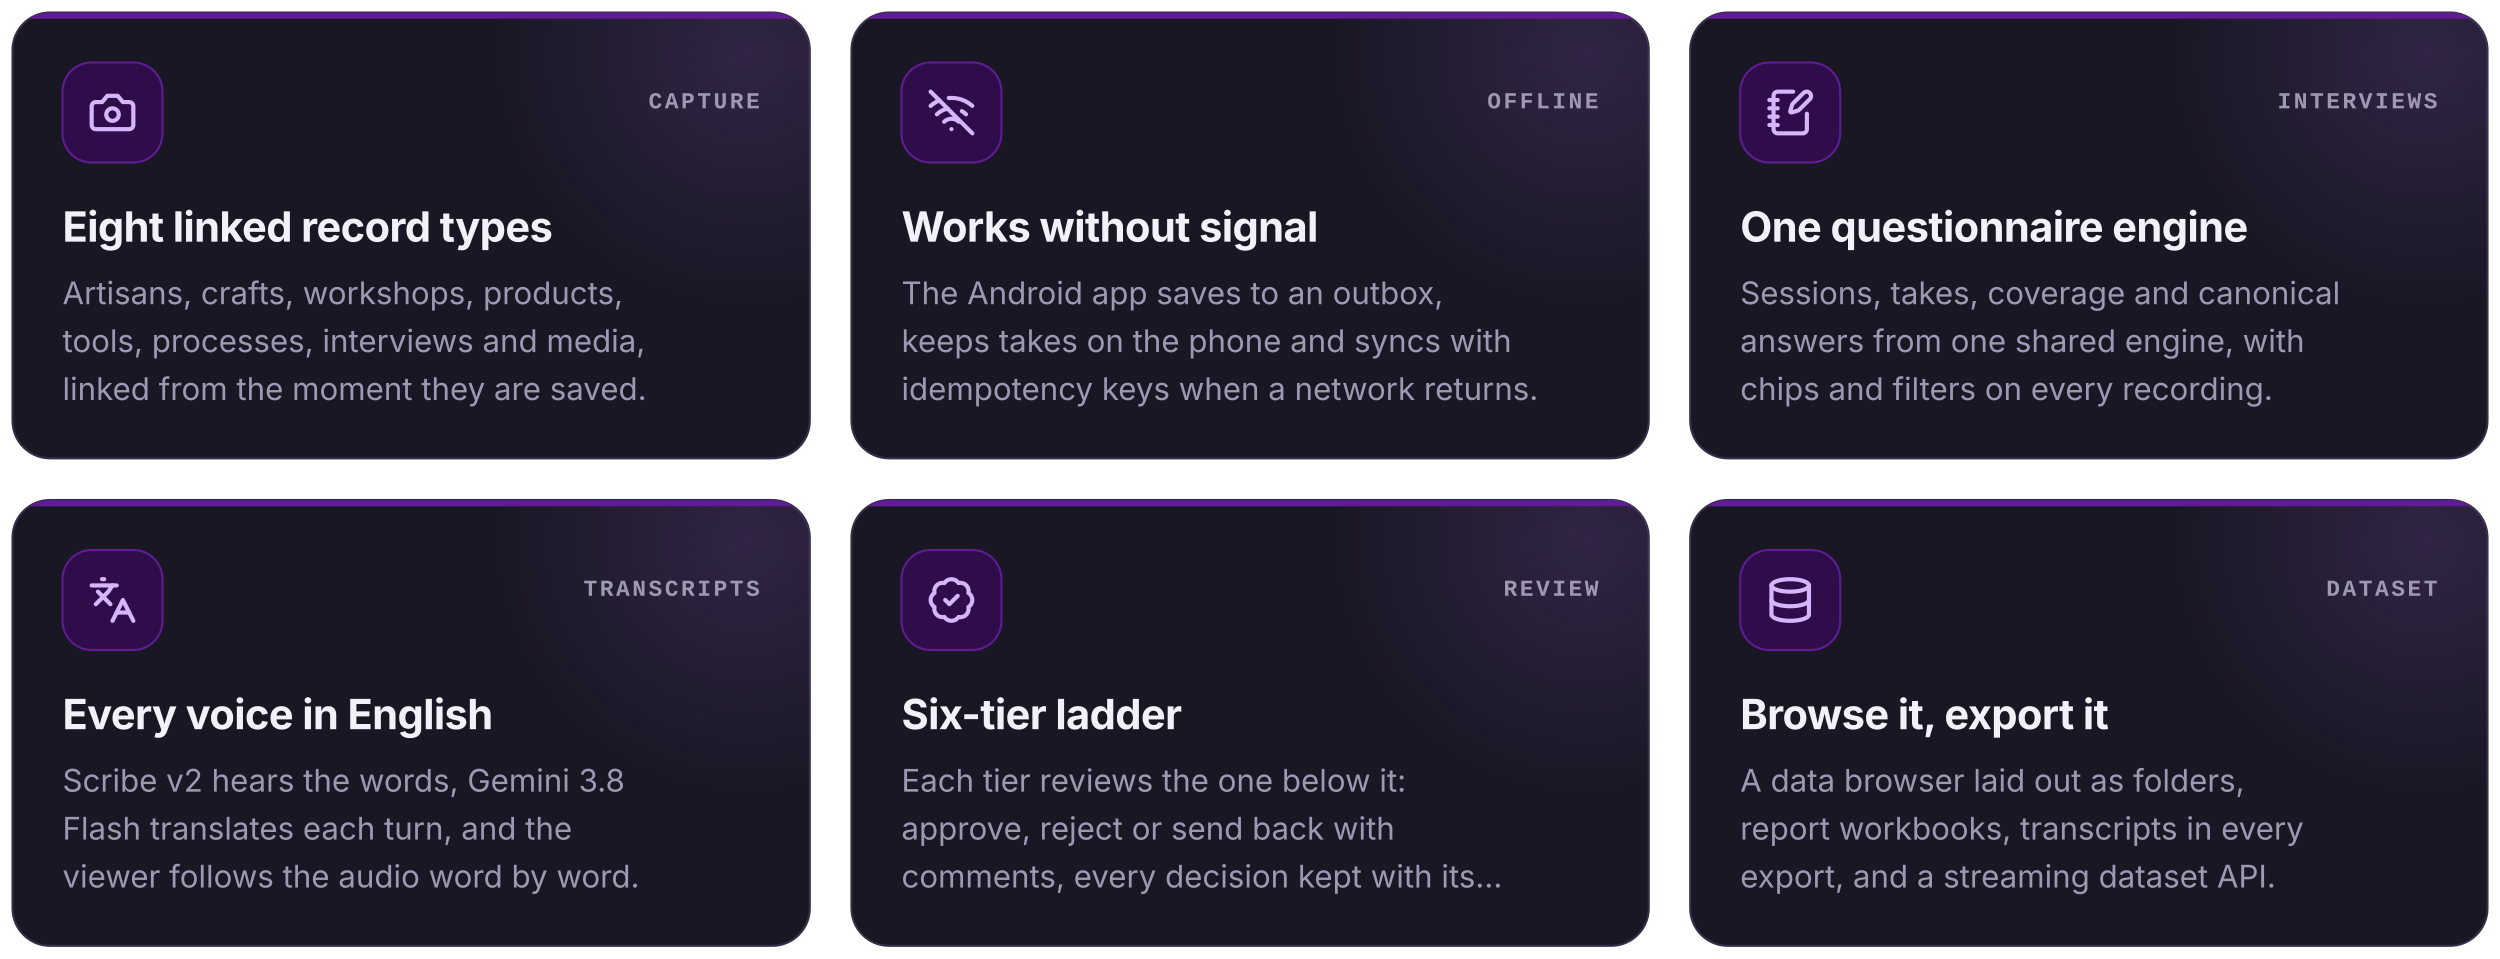
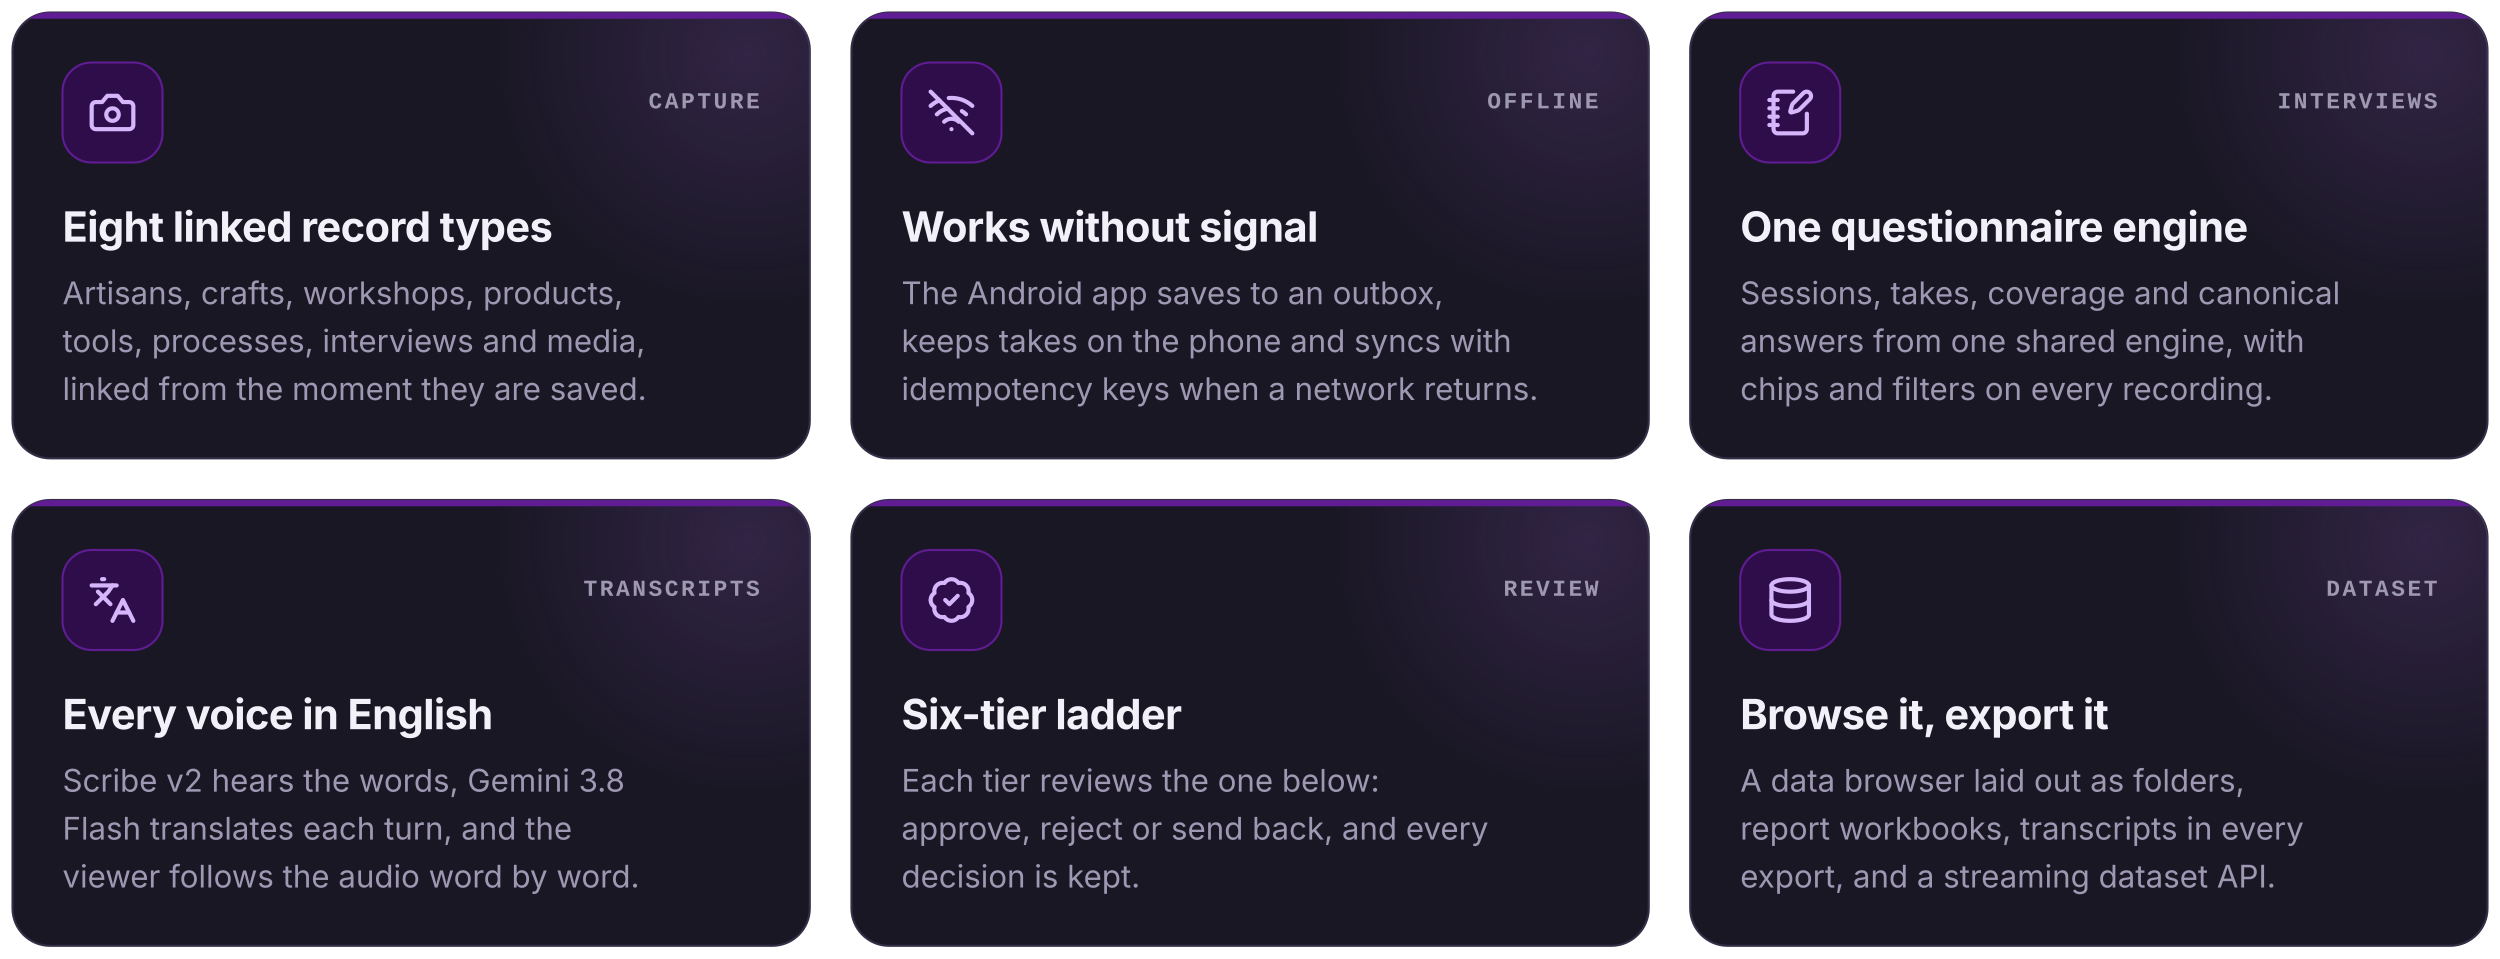
<svg xmlns="http://www.w3.org/2000/svg" width="1200" height="460" viewBox="0 0 1200 460" role="img" aria-label="What the Field Repository does: capture, offline, interviews, transcripts, review and the dataset">
  <defs>
    <style>.d{font-family:'Plus Jakarta Sans','Inter',ui-sans-serif,system-ui,-apple-system,'Segoe UI',Roboto,Helvetica,Arial,sans-serif}.s{font-family:'Inter',ui-sans-serif,system-ui,-apple-system,'Segoe UI',Roboto,Helvetica,Arial,sans-serif}.m{font-family:'JetBrains Mono',ui-monospace,'SFMono-Regular',Menlo,Consolas,'Liberation Mono',monospace}.rise{animation:rise .9s cubic-bezier(.2,.7,.2,1) both}@keyframes rise{from{opacity:0;transform:translateY(12px)}to{opacity:1;transform:translateY(0)}}.shine{animation:shine 5.6s cubic-bezier(.5,0,.3,1) infinite}@keyframes shine{0%{transform:translateX(0)}45%,100%{transform:translateX(562.7px)}}.r0{animation-delay:0.1s}.r1{animation-delay:0.2s}.r2{animation-delay:0.3s}.r3{animation-delay:0.5s}.r4{animation-delay:0.6s}.r5{animation-delay:0.7s}@media (prefers-reduced-motion:reduce){*{animation:none!important}.smil{display:none}.sweep{fill:url(#still)}}</style>
    <radialGradient id="halo">
      <stop offset="0" stop-color="#AA69E9" stop-opacity=".16" />
      <stop offset="1" stop-color="#AA69E9" stop-opacity="0" />
    </radialGradient>
    <linearGradient id="glint" x1="0" y1="0" x2="1" y2="0">
      <stop offset="0" stop-color="#C090F5" stop-opacity="0" />
      <stop offset=".5" stop-color="#C090F5" />
      <stop offset="1" stop-color="#E0AF43" stop-opacity="0" />
    </linearGradient>
    <clipPath id="k0">
      <rect x="6" y="6" width="382.7" height="214" rx="18" />
    </clipPath>
    <clipPath id="k1">
      <rect x="408.7" y="6" width="382.7" height="214" rx="18" />
    </clipPath>
    <clipPath id="k2">
      <rect x="811.3" y="6" width="382.7" height="214" rx="18" />
    </clipPath>
    <clipPath id="k3">
      <rect x="6" y="240" width="382.7" height="214" rx="18" />
    </clipPath>
    <clipPath id="k4">
      <rect x="408.7" y="240" width="382.7" height="214" rx="18" />
    </clipPath>
    <clipPath id="k5">
      <rect x="811.3" y="240" width="382.7" height="214" rx="18" />
    </clipPath>
  </defs>
  <g class="rise r0">
    <rect x="6" y="6" width="382.7" height="214" rx="18" fill="#1A1725" stroke="#342E47" />
    <g clip-path="url(#k0)">
      <circle cx="358.7" cy="26" r="120" fill="url(#halo)" />
      <rect x="6" y="6" width="382.7" height="3" fill="#5F1C93" />
      <rect class="shine" style="animation-delay:0s" x="-174" y="6" width="180" height="3" fill="url(#glint)" />
    </g>
    <rect x="30" y="30" width="48" height="48" rx="14" fill="#2F0D4B" stroke="#5F1C93" />
    <g transform="translate(42 42) scale(1)" fill="none" stroke="#D6B6FB" stroke-width="2" stroke-linecap="round" stroke-linejoin="round">
      <path d="M14.5 4h-5L7 7H4a2 2 0 0 0-2 2v9a2 2 0 0 0 2 2h16a2 2 0 0 0 2-2V9a2 2 0 0 0-2-2h-3l-2.5-3z" />
      <circle cx="12" cy="13" r="3" />
    </g>
    <text x="364.7" y="52" class="m" fill="#9E98B2" font-size="11" font-weight="600" letter-spacing="1.2" text-anchor="end">CAPTURE</text>
    <text x="30" y="116" class="d" fill="#F2F0F9" font-size="20" font-weight="700" letter-spacing="-.3">Eight linked record types</text>
    <text x="30" y="146" class="s" fill="#9E98B2" font-size="15">Artisans, crafts, workshops, products,</text>
    <text x="30" y="169" class="s" fill="#9E98B2" font-size="15">tools, processes, interviews and media,</text>
    <text x="30" y="192" class="s" fill="#9E98B2" font-size="15">linked from the moment they are saved.</text>
  </g>
  <g class="rise r1">
    <rect x="408.7" y="6" width="382.7" height="214" rx="18" fill="#1A1725" stroke="#342E47" />
    <g clip-path="url(#k1)">
      <circle cx="761.3" cy="26" r="120" fill="url(#halo)" />
      <rect x="408.7" y="6" width="382.7" height="3" fill="#5F1C93" />
      <rect class="shine" style="animation-delay:0.7s" x="228.7" y="6" width="180" height="3" fill="url(#glint)" />
    </g>
    <rect x="432.7" y="30" width="48" height="48" rx="14" fill="#2F0D4B" stroke="#5F1C93" />
    <g transform="translate(444.7 42) scale(1)" fill="none" stroke="#D6B6FB" stroke-width="2" stroke-linecap="round" stroke-linejoin="round">
      <path d="M12 20h.01" />
      <path d="M8.5 16.429a5 5 0 0 1 7 0" />
      <path d="M5 12.859a10 10 0 0 1 5.17-2.69" />
      <path d="M19 12.859a10 10 0 0 0-2.007-1.523" />
      <path d="M2 8.82a15 15 0 0 1 4.177-2.643" />
      <path d="M22 8.82a15 15 0 0 0-11.288-3.764" />
      <path d="m2 2 20 20" />
    </g>
    <text x="767.3" y="52" class="m" fill="#9E98B2" font-size="11" font-weight="600" letter-spacing="1.2" text-anchor="end">OFFLINE</text>
    <text x="432.7" y="116" class="d" fill="#F2F0F9" font-size="20" font-weight="700" letter-spacing="-.3">Works without signal</text>
    <text x="432.7" y="146" class="s" fill="#9E98B2" font-size="15">The Android app saves to an outbox,</text>
    <text x="432.7" y="169" class="s" fill="#9E98B2" font-size="15">keeps takes on the phone and syncs with</text>
    <text x="432.7" y="192" class="s" fill="#9E98B2" font-size="15">idempotency keys when a network returns.</text>
  </g>
  <g class="rise r2">
    <rect x="811.3" y="6" width="382.7" height="214" rx="18" fill="#1A1725" stroke="#342E47" />
    <g clip-path="url(#k2)">
      <circle cx="1164" cy="26" r="120" fill="url(#halo)" />
      <rect x="811.3" y="6" width="382.7" height="3" fill="#5F1C93" />
      <rect class="shine" style="animation-delay:1.4s" x="631.3" y="6" width="180" height="3" fill="url(#glint)" />
    </g>
    <rect x="835.3" y="30" width="48" height="48" rx="14" fill="#2F0D4B" stroke="#5F1C93" />
    <g transform="translate(847.3 42) scale(1)" fill="none" stroke="#D6B6FB" stroke-width="2" stroke-linecap="round" stroke-linejoin="round">
      <path d="M13.4 2H6a2 2 0 0 0-2 2v16a2 2 0 0 0 2 2h12a2 2 0 0 0 2-2v-7.4" />
      <path d="M2 6h4" />
      <path d="M2 10h4" />
      <path d="M2 14h4" />
      <path d="M2 18h4" />
      <path d="M21.378 5.626a1 1 0 1 0-3.004-3.004l-5.01 5.012a2 2 0 0 0-.506.854l-.837 2.87a.5.5 0 0 0 .62.62l2.87-.837a2 2 0 0 0 .854-.506z" />
    </g>
    <text x="1170" y="52" class="m" fill="#9E98B2" font-size="11" font-weight="600" letter-spacing="1.2" text-anchor="end">INTERVIEWS</text>
    <text x="835.3" y="116" class="d" fill="#F2F0F9" font-size="20" font-weight="700" letter-spacing="-.3">One questionnaire engine</text>
    <text x="835.3" y="146" class="s" fill="#9E98B2" font-size="15">Sessions, takes, coverage and canonical</text>
    <text x="835.3" y="169" class="s" fill="#9E98B2" font-size="15">answers from one shared engine, with</text>
    <text x="835.3" y="192" class="s" fill="#9E98B2" font-size="15">chips and filters on every recording.</text>
  </g>
  <g class="rise r3">
    <rect x="6" y="240" width="382.7" height="214" rx="18" fill="#1A1725" stroke="#342E47" />
    <g clip-path="url(#k3)">
      <circle cx="358.7" cy="260" r="120" fill="url(#halo)" />
      <rect x="6" y="240" width="382.7" height="3" fill="#5F1C93" />
      <rect class="shine" style="animation-delay:2.1s" x="-174" y="240" width="180" height="3" fill="url(#glint)" />
    </g>
    <rect x="30" y="264" width="48" height="48" rx="14" fill="#2F0D4B" stroke="#5F1C93" />
    <g transform="translate(42 276) scale(1)" fill="none" stroke="#D6B6FB" stroke-width="2" stroke-linecap="round" stroke-linejoin="round">
      <path d="m5 8 6 6" />
      <path d="m4 14 6-6 2-3" />
      <path d="M2 5h12" />
      <path d="M7 2h1" />
      <path d="m22 22-5-10-5 10" />
      <path d="M14 18h6" />
    </g>
    <text x="364.7" y="286" class="m" fill="#9E98B2" font-size="11" font-weight="600" letter-spacing="1.2" text-anchor="end">TRANSCRIPTS</text>
    <text x="30" y="350" class="d" fill="#F2F0F9" font-size="20" font-weight="700" letter-spacing="-.3">Every voice in English</text>
    <text x="30" y="380" class="s" fill="#9E98B2" font-size="15">Scribe v2 hears the words, Gemini 3.8</text>
    <text x="30" y="403" class="s" fill="#9E98B2" font-size="15">Flash translates each turn, and the</text>
    <text x="30" y="426" class="s" fill="#9E98B2" font-size="15">viewer follows the audio word by word.</text>
  </g>
  <g class="rise r4">
    <rect x="408.7" y="240" width="382.7" height="214" rx="18" fill="#1A1725" stroke="#342E47" />
    <g clip-path="url(#k4)">
      <circle cx="761.3" cy="260" r="120" fill="url(#halo)" />
      <rect x="408.7" y="240" width="382.7" height="3" fill="#5F1C93" />
      <rect class="shine" style="animation-delay:2.8s" x="228.7" y="240" width="180" height="3" fill="url(#glint)" />
    </g>
    <rect x="432.7" y="264" width="48" height="48" rx="14" fill="#2F0D4B" stroke="#5F1C93" />
    <g transform="translate(444.7 276) scale(1)" fill="none" stroke="#D6B6FB" stroke-width="2" stroke-linecap="round" stroke-linejoin="round">
      <path d="M3.85 8.62a4 4 0 0 1 4.78-4.77 4 4 0 0 1 6.74 0 4 4 0 0 1 4.78 4.78 4 4 0 0 1 0 6.74 4 4 0 0 1-4.77 4.78 4 4 0 0 1-6.75 0 4 4 0 0 1-4.78-4.77 4 4 0 0 1 0-6.76Z" />
      <path d="m9 12 2 2 4-4" />
    </g>
    <text x="767.3" y="286" class="m" fill="#9E98B2" font-size="11" font-weight="600" letter-spacing="1.2" text-anchor="end">REVIEW</text>
    <text x="432.7" y="350" class="d" fill="#F2F0F9" font-size="20" font-weight="700" letter-spacing="-.3">Six-tier ladder</text>
-     <text x="432.7" y="380" class="s" fill="#9E98B2" font-size="15">Each tier reviews the one below it:</text>
-     <text x="432.7" y="403" class="s" fill="#9E98B2" font-size="15">approve, reject or send back with</text>
-     <text x="432.7" y="426" class="s" fill="#9E98B2" font-size="15">comments, every decision kept with its…</text>
+     <text x="432.7" y="380" class="s" fill="#9E98B2" font-size="15">Each tier reviews the one below:</text>
+     <text x="432.7" y="403" class="s" fill="#9E98B2" font-size="15">approve, reject or send back, and every</text>
+     <text x="432.7" y="426" class="s" fill="#9E98B2" font-size="15">decision is kept.</text>
  </g>
  <g class="rise r5">
    <rect x="811.3" y="240" width="382.7" height="214" rx="18" fill="#1A1725" stroke="#342E47" />
    <g clip-path="url(#k5)">
      <circle cx="1164" cy="260" r="120" fill="url(#halo)" />
      <rect x="811.3" y="240" width="382.7" height="3" fill="#5F1C93" />
      <rect class="shine" style="animation-delay:3.5s" x="631.3" y="240" width="180" height="3" fill="url(#glint)" />
    </g>
    <rect x="835.3" y="264" width="48" height="48" rx="14" fill="#2F0D4B" stroke="#5F1C93" />
    <g transform="translate(847.3 276) scale(1)" fill="none" stroke="#D6B6FB" stroke-width="2" stroke-linecap="round" stroke-linejoin="round">
      <ellipse cx="12" cy="5" rx="9" ry="3" />
      <path d="M3 5V19A9 3 0 0 0 21 19V5" />
      <path d="M3 12A9 3 0 0 0 21 12" />
    </g>
    <text x="1170" y="286" class="m" fill="#9E98B2" font-size="11" font-weight="600" letter-spacing="1.2" text-anchor="end">DATASET</text>
    <text x="835.3" y="350" class="d" fill="#F2F0F9" font-size="20" font-weight="700" letter-spacing="-.3">Browse it, export it</text>
    <text x="835.3" y="380" class="s" fill="#9E98B2" font-size="15">A data browser laid out as folders,</text>
    <text x="835.3" y="403" class="s" fill="#9E98B2" font-size="15">report workbooks, transcripts in every</text>
    <text x="835.3" y="426" class="s" fill="#9E98B2" font-size="15">export, and a streaming dataset API.</text>
  </g>
</svg>
